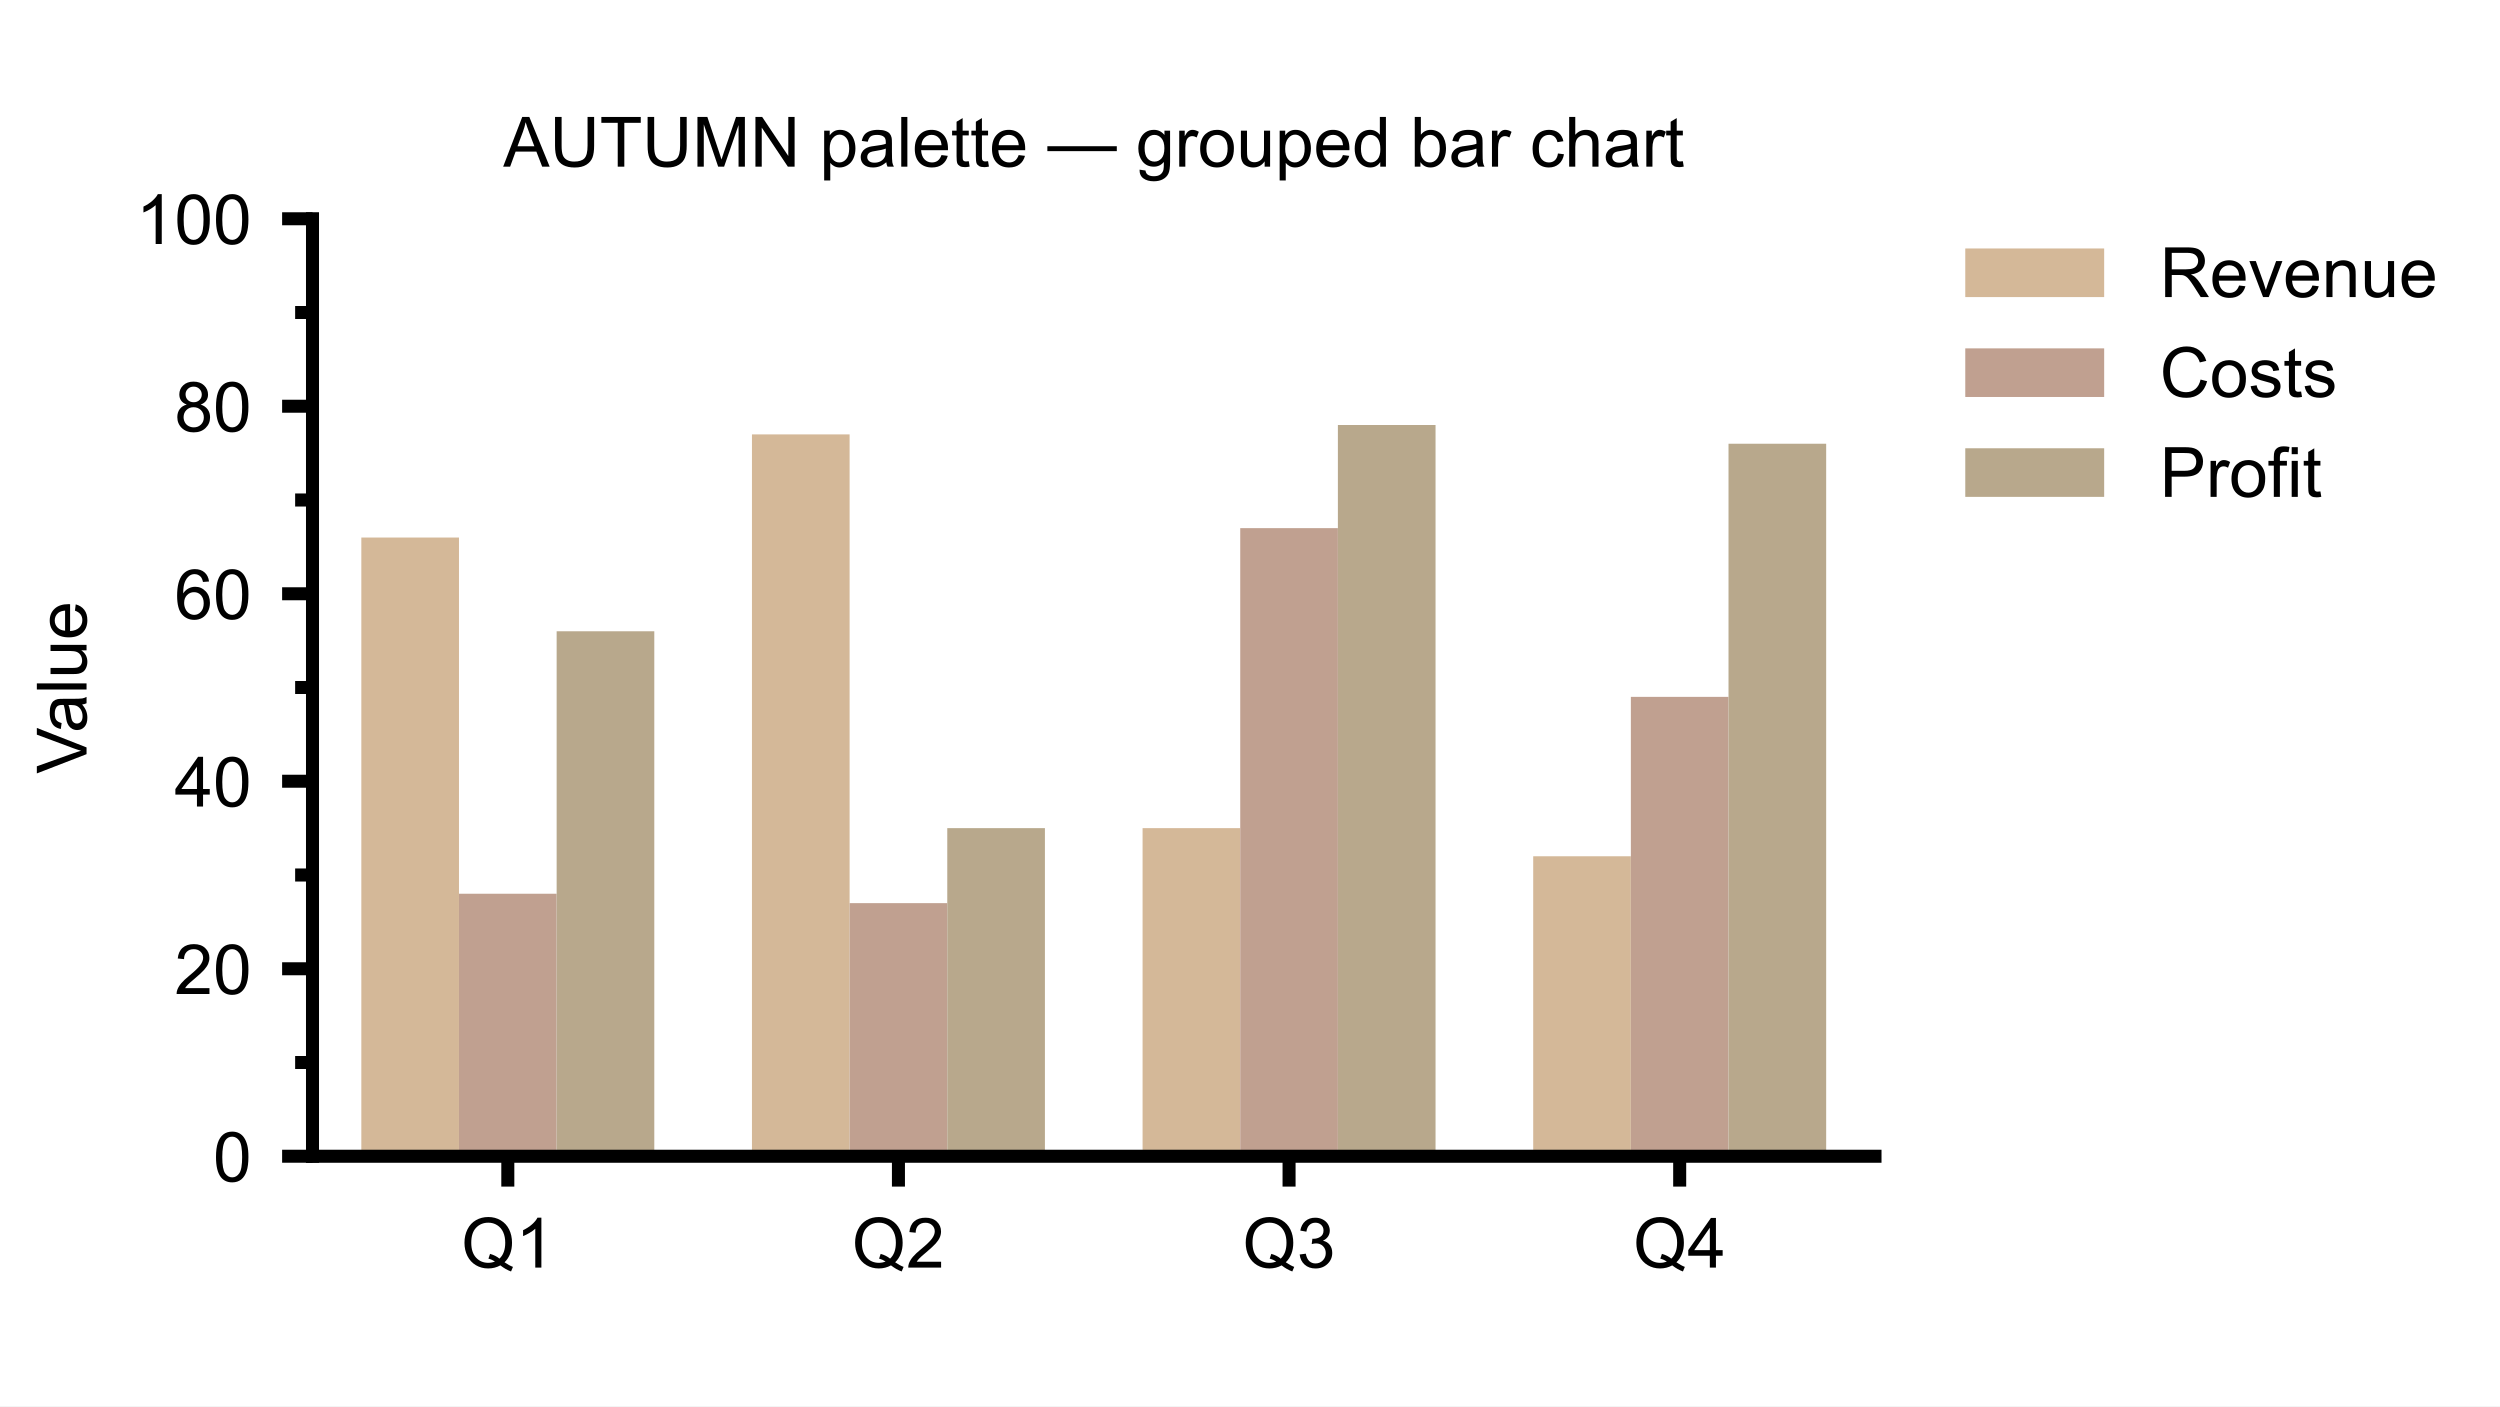
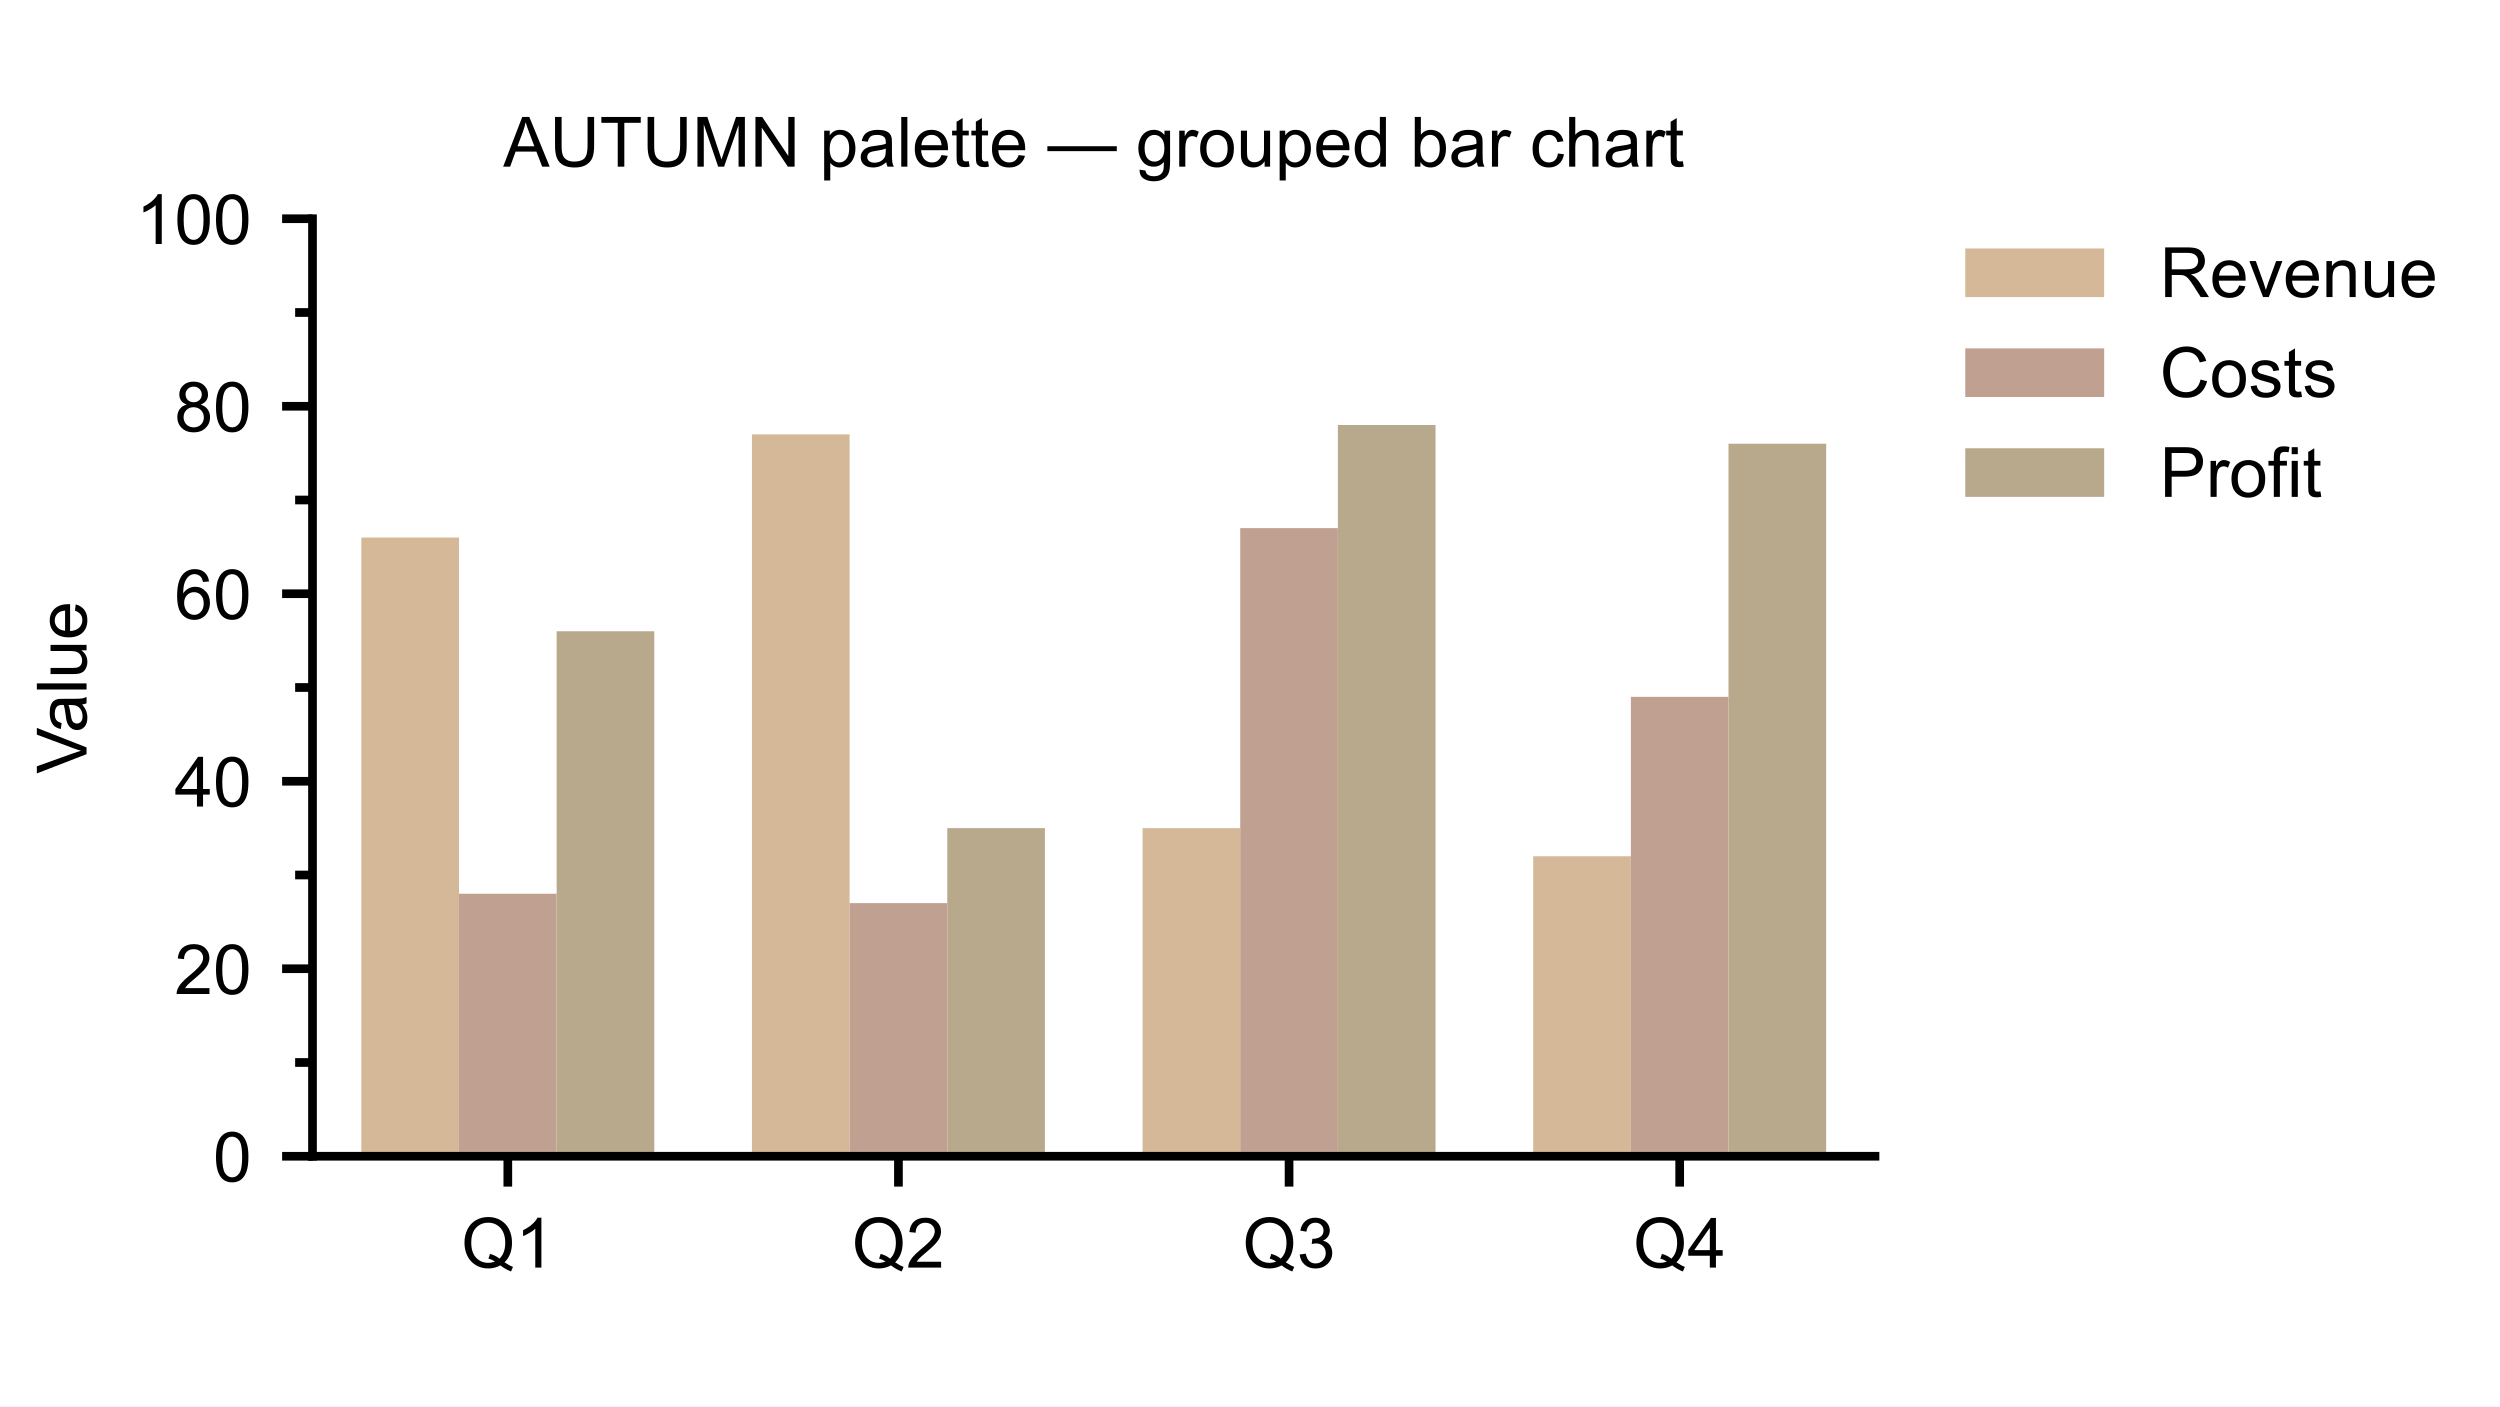
<svg xmlns="http://www.w3.org/2000/svg" xmlns:xlink="http://www.w3.org/1999/xlink" width="288pt" height="162pt" viewBox="0 0 288 162" version="1.1">
  <defs>
    <style type="text/css">*{stroke-linejoin: round; stroke-linecap: butt}</style>
  </defs>
  <g id="figure_1">
    <g id="patch_1">
      <path d="M 0 162  L 288 162  L 288 0  L 0 0  z " style="fill: #ffffff" />
    </g>
    <g id="axes_1">
      <g id="patch_2">
        <path d="M 36 133.2  L 216 133.2  L 216 25.2  L 36 25.2  z " style="fill: #ffffff" />
      </g>
      <g id="patch_3">
        <path d="M 41.625 133.2  L 52.875 133.2  L 52.875 61.92  L 41.625 61.92  z " clip-path="url(#p928b5d79c3)" style="fill: #d4b898" />
      </g>
      <g id="patch_4">
        <path d="M 86.625 133.2  L 97.875 133.2  L 97.875 50.04  L 86.625 50.04  z " clip-path="url(#p928b5d79c3)" style="fill: #d4b898" />
      </g>
      <g id="patch_5">
        <path d="M 131.625 133.2  L 142.875 133.2  L 142.875 95.4  L 131.625 95.4  z " clip-path="url(#p928b5d79c3)" style="fill: #d4b898" />
      </g>
      <g id="patch_6">
        <path d="M 176.625 133.2  L 187.875 133.2  L 187.875 98.64  L 176.625 98.64  z " clip-path="url(#p928b5d79c3)" style="fill: #d4b898" />
      </g>
      <g id="patch_7">
        <path d="M 52.875 133.2  L 64.125 133.2  L 64.125 102.96  L 52.875 102.96  z " clip-path="url(#p928b5d79c3)" style="fill: #c0a090" />
      </g>
      <g id="patch_8">
        <path d="M 97.875 133.2  L 109.125 133.2  L 109.125 104.04  L 97.875 104.04  z " clip-path="url(#p928b5d79c3)" style="fill: #c0a090" />
      </g>
      <g id="patch_9">
        <path d="M 142.875 133.2  L 154.125 133.2  L 154.125 60.84  L 142.875 60.84  z " clip-path="url(#p928b5d79c3)" style="fill: #c0a090" />
      </g>
      <g id="patch_10">
        <path d="M 187.875 133.2  L 199.125 133.2  L 199.125 80.28  L 187.875 80.28  z " clip-path="url(#p928b5d79c3)" style="fill: #c0a090" />
      </g>
      <g id="patch_11">
        <path d="M 64.125 133.2  L 75.375 133.2  L 75.375 72.72  L 64.125 72.72  z " clip-path="url(#p928b5d79c3)" style="fill: #b8a88c" />
      </g>
      <g id="patch_12">
        <path d="M 109.125 133.2  L 120.375 133.2  L 120.375 95.4  L 109.125 95.4  z " clip-path="url(#p928b5d79c3)" style="fill: #b8a88c" />
      </g>
      <g id="patch_13">
        <path d="M 154.125 133.2  L 165.375 133.2  L 165.375 48.96  L 154.125 48.96  z " clip-path="url(#p928b5d79c3)" style="fill: #b8a88c" />
      </g>
      <g id="patch_14">
        <path d="M 199.125 133.2  L 210.375 133.2  L 210.375 51.12  L 199.125 51.12  z " clip-path="url(#p928b5d79c3)" style="fill: #b8a88c" />
      </g>
      <g id="matplotlib.axis_1">
        <g id="xtick_1">
          <g id="line2d_1">
            <defs>
-               <path id="m456893bece" d="M 0 0  L 0 3.5  " style="stroke: #000000; stroke-width: 1.5" />
-             </defs>
-             <g>
-               <use xlink:href="#m456893bece" x="58.5" y="133.2" style="stroke: #000000; stroke-width: 1.5" />
+               <path id="m6d79fe782b" d="M 0 0  L 0 3.5  " style="stroke: #000000" />
+             </defs>
+             <g>
+               <use xlink:href="#m6d79fe782b" x="58.5" y="133.2" style="stroke: #000000" />
            </g>
          </g>
          <g id="text_1">
            <g transform="translate(53.16437 146.0288) scale(0.08 -0.08)">
              <defs>
                <path id="ArialMT-34" d="M 3966 491  Q 4388 200 4744 66  L 4566 -356  Q 4072 -178 3581 206  Q 3072 -78 2456 -78  Q 1834 -78 1328 222  Q 822 522 548 1065  Q 275 1609 275 2291  Q 275 2969 550 3525  Q 825 4081 1333 4372  Q 1841 4663 2469 4663  Q 3103 4663 3612 4361  Q 4122 4059 4389 3517  Q 4656 2975 4656 2294  Q 4656 1728 4484 1276  Q 4313 825 3966 491  z M 2631 1266  Q 3156 1119 3497 828  Q 4031 1316 4031 2294  Q 4031 2850 3842 3265  Q 3653 3681 3289 3911  Q 2925 4141 2472 4141  Q 1794 4141 1347 3677  Q 900 3213 900 2291  Q 900 1397 1342 919  Q 1784 441 2472 441  Q 2797 441 3084 563  Q 2800 747 2484 825  L 2631 1266  z " transform="scale(0.015625)" />
                <path id="ArialMT-14" d="M 2384 0  L 1822 0  L 1822 3584  Q 1619 3391 1289 3197  Q 959 3003 697 2906  L 697 3450  Q 1169 3672 1522 3987  Q 1875 4303 2022 4600  L 2384 4600  L 2384 0  z " transform="scale(0.015625)" />
              </defs>
              <use xlink:href="#ArialMT-34" />
              <use xlink:href="#ArialMT-14" transform="translate(77.78125 0)" />
            </g>
          </g>
        </g>
        <g id="xtick_2">
          <g id="line2d_2">
            <g>
-               <use xlink:href="#m456893bece" x="103.5" y="133.2" style="stroke: #000000; stroke-width: 1.5" />
+               <use xlink:href="#m6d79fe782b" x="103.5" y="133.2" style="stroke: #000000" />
            </g>
          </g>
          <g id="text_2">
            <g transform="translate(98.16438 146.0288) scale(0.08 -0.08)">
              <defs>
                <path id="ArialMT-15" d="M 3222 541  L 3222 0  L 194 0  Q 188 203 259 391  Q 375 700 629 1000  Q 884 1300 1366 1694  Q 2113 2306 2375 2664  Q 2638 3022 2638 3341  Q 2638 3675 2398 3904  Q 2159 4134 1775 4134  Q 1369 4134 1125 3890  Q 881 3647 878 3216  L 300 3275  Q 359 3922 746 4261  Q 1134 4600 1788 4600  Q 2447 4600 2831 4234  Q 3216 3869 3216 3328  Q 3216 3053 3103 2787  Q 2991 2522 2730 2228  Q 2469 1934 1863 1422  Q 1356 997 1212 845  Q 1069 694 975 541  L 3222 541  z " transform="scale(0.015625)" />
              </defs>
              <use xlink:href="#ArialMT-34" />
              <use xlink:href="#ArialMT-15" transform="translate(77.78125 0)" />
            </g>
          </g>
        </g>
        <g id="xtick_3">
          <g id="line2d_3">
            <g>
-               <use xlink:href="#m456893bece" x="148.5" y="133.2" style="stroke: #000000; stroke-width: 1.5" />
+               <use xlink:href="#m6d79fe782b" x="148.5" y="133.2" style="stroke: #000000" />
            </g>
          </g>
          <g id="text_3">
            <g transform="translate(143.1644 146.0288) scale(0.08 -0.08)">
              <defs>
                <path id="ArialMT-16" d="M 269 1209  L 831 1284  Q 928 806 1161 595  Q 1394 384 1728 384  Q 2125 384 2398 659  Q 2672 934 2672 1341  Q 2672 1728 2419 1979  Q 2166 2231 1775 2231  Q 1616 2231 1378 2169  L 1441 2663  Q 1497 2656 1531 2656  Q 1891 2656 2178 2843  Q 2466 3031 2466 3422  Q 2466 3731 2256 3934  Q 2047 4138 1716 4138  Q 1388 4138 1169 3931  Q 950 3725 888 3313  L 325 3413  Q 428 3978 793 4289  Q 1159 4600 1703 4600  Q 2078 4600 2393 4439  Q 2709 4278 2876 4000  Q 3044 3722 3044 3409  Q 3044 3113 2884 2869  Q 2725 2625 2413 2481  Q 2819 2388 3044 2092  Q 3269 1797 3269 1353  Q 3269 753 2831 336  Q 2394 -81 1725 -81  Q 1122 -81 723 278  Q 325 638 269 1209  z " transform="scale(0.015625)" />
              </defs>
              <use xlink:href="#ArialMT-34" />
              <use xlink:href="#ArialMT-16" transform="translate(77.78125 0)" />
            </g>
          </g>
        </g>
        <g id="xtick_4">
          <g id="line2d_4">
            <g>
-               <use xlink:href="#m456893bece" x="193.5" y="133.2" style="stroke: #000000; stroke-width: 1.5" />
+               <use xlink:href="#m6d79fe782b" x="193.5" y="133.2" style="stroke: #000000" />
            </g>
          </g>
          <g id="text_4">
            <g transform="translate(188.1644 146.0288) scale(0.08 -0.08)">
              <defs>
                <path id="ArialMT-17" d="M 2069 0  L 2069 1097  L 81 1097  L 81 1613  L 2172 4581  L 2631 4581  L 2631 1613  L 3250 1613  L 3250 1097  L 2631 1097  L 2631 0  L 2069 0  z M 2069 1613  L 2069 3678  L 634 1613  L 2069 1613  z " transform="scale(0.015625)" />
              </defs>
              <use xlink:href="#ArialMT-34" />
              <use xlink:href="#ArialMT-17" transform="translate(77.78125 0)" />
            </g>
          </g>
        </g>
      </g>
      <g id="matplotlib.axis_2">
        <g id="ytick_1">
          <g id="line2d_5">
            <defs>
-               <path id="m64a13358a8" d="M 0 0  L -3.5 0  " style="stroke: #000000; stroke-width: 1.5" />
-             </defs>
-             <g>
-               <use xlink:href="#m64a13358a8" x="36" y="133.2" style="stroke: #000000; stroke-width: 1.5" />
+               <path id="m93458c67e1" d="M 0 0  L -3.5 0  " style="stroke: #000000" />
+             </defs>
+             <g>
+               <use xlink:href="#m93458c67e1" x="36" y="133.2" style="stroke: #000000" />
            </g>
          </g>
          <g id="text_5">
            <g transform="translate(24.55125 136.1121) scale(0.08 -0.08)">
              <defs>
                <path id="ArialMT-13" d="M 266 2259  Q 266 3072 433 3567  Q 600 4063 929 4331  Q 1259 4600 1759 4600  Q 2128 4600 2406 4451  Q 2684 4303 2865 4023  Q 3047 3744 3150 3342  Q 3253 2941 3253 2259  Q 3253 1453 3087 958  Q 2922 463 2592 192  Q 2263 -78 1759 -78  Q 1097 -78 719 397  Q 266 969 266 2259  z M 844 2259  Q 844 1131 1108 757  Q 1372 384 1759 384  Q 2147 384 2411 759  Q 2675 1134 2675 2259  Q 2675 3391 2411 3762  Q 2147 4134 1753 4134  Q 1366 4134 1134 3806  Q 844 3388 844 2259  z " transform="scale(0.015625)" />
              </defs>
              <use xlink:href="#ArialMT-13" />
            </g>
          </g>
        </g>
        <g id="ytick_2">
          <g id="line2d_6">
            <g>
-               <use xlink:href="#m64a13358a8" x="36" y="111.6" style="stroke: #000000; stroke-width: 1.5" />
+               <use xlink:href="#m93458c67e1" x="36" y="111.6" style="stroke: #000000" />
            </g>
          </g>
          <g id="text_6">
            <g transform="translate(20.1025 114.5121) scale(0.08 -0.08)">
              <use xlink:href="#ArialMT-15" />
              <use xlink:href="#ArialMT-13" transform="translate(55.60938 0)" />
            </g>
          </g>
        </g>
        <g id="ytick_3">
          <g id="line2d_7">
            <g>
-               <use xlink:href="#m64a13358a8" x="36" y="90" style="stroke: #000000; stroke-width: 1.5" />
+               <use xlink:href="#m93458c67e1" x="36" y="90" style="stroke: #000000" />
            </g>
          </g>
          <g id="text_7">
            <g transform="translate(20.1025 92.91211) scale(0.08 -0.08)">
              <use xlink:href="#ArialMT-17" />
              <use xlink:href="#ArialMT-13" transform="translate(55.60938 0)" />
            </g>
          </g>
        </g>
        <g id="ytick_4">
          <g id="line2d_8">
            <g>
-               <use xlink:href="#m64a13358a8" x="36" y="68.4" style="stroke: #000000; stroke-width: 1.5" />
+               <use xlink:href="#m93458c67e1" x="36" y="68.4" style="stroke: #000000" />
            </g>
          </g>
          <g id="text_8">
            <g transform="translate(20.1025 71.31211) scale(0.08 -0.08)">
              <defs>
                <path id="ArialMT-19" d="M 3184 3459  L 2625 3416  Q 2550 3747 2413 3897  Q 2184 4138 1850 4138  Q 1581 4138 1378 3988  Q 1113 3794 959 3422  Q 806 3050 800 2363  Q 1003 2672 1297 2822  Q 1591 2972 1913 2972  Q 2475 2972 2870 2558  Q 3266 2144 3266 1488  Q 3266 1056 3080 686  Q 2894 316 2569 119  Q 2244 -78 1831 -78  Q 1128 -78 684 439  Q 241 956 241 2144  Q 241 3472 731 4075  Q 1159 4600 1884 4600  Q 2425 4600 2770 4297  Q 3116 3994 3184 3459  z M 888 1484  Q 888 1194 1011 928  Q 1134 663 1356 523  Q 1578 384 1822 384  Q 2178 384 2434 671  Q 2691 959 2691 1453  Q 2691 1928 2437 2201  Q 2184 2475 1800 2475  Q 1419 2475 1153 2201  Q 888 1928 888 1484  z " transform="scale(0.015625)" />
              </defs>
              <use xlink:href="#ArialMT-19" />
              <use xlink:href="#ArialMT-13" transform="translate(55.60938 0)" />
            </g>
          </g>
        </g>
        <g id="ytick_5">
          <g id="line2d_9">
            <g>
-               <use xlink:href="#m64a13358a8" x="36" y="46.8" style="stroke: #000000; stroke-width: 1.5" />
+               <use xlink:href="#m93458c67e1" x="36" y="46.8" style="stroke: #000000" />
            </g>
          </g>
          <g id="text_9">
            <g transform="translate(20.1025 49.71211) scale(0.08 -0.08)">
              <defs>
                <path id="ArialMT-1b" d="M 1131 2484  Q 781 2613 612 2850  Q 444 3088 444 3419  Q 444 3919 803 4259  Q 1163 4600 1759 4600  Q 2359 4600 2725 4251  Q 3091 3903 3091 3403  Q 3091 3084 2923 2848  Q 2756 2613 2416 2484  Q 2838 2347 3058 2040  Q 3278 1734 3278 1309  Q 3278 722 2862 322  Q 2447 -78 1769 -78  Q 1091 -78 675 323  Q 259 725 259 1325  Q 259 1772 486 2073  Q 713 2375 1131 2484  z M 1019 3438  Q 1019 3113 1228 2906  Q 1438 2700 1772 2700  Q 2097 2700 2305 2904  Q 2513 3109 2513 3406  Q 2513 3716 2298 3927  Q 2084 4138 1766 4138  Q 1444 4138 1231 3931  Q 1019 3725 1019 3438  z M 838 1322  Q 838 1081 952 856  Q 1066 631 1291 507  Q 1516 384 1775 384  Q 2178 384 2440 643  Q 2703 903 2703 1303  Q 2703 1709 2433 1975  Q 2163 2241 1756 2241  Q 1359 2241 1098 1978  Q 838 1716 838 1322  z " transform="scale(0.015625)" />
              </defs>
              <use xlink:href="#ArialMT-1b" />
              <use xlink:href="#ArialMT-13" transform="translate(55.60938 0)" />
            </g>
          </g>
        </g>
        <g id="ytick_6">
          <g id="line2d_10">
            <g>
-               <use xlink:href="#m64a13358a8" x="36" y="25.2" style="stroke: #000000; stroke-width: 1.5" />
+               <use xlink:href="#m93458c67e1" x="36" y="25.2" style="stroke: #000000" />
            </g>
          </g>
          <g id="text_10">
            <g transform="translate(15.65375 28.11211) scale(0.08 -0.08)">
              <use xlink:href="#ArialMT-14" />
              <use xlink:href="#ArialMT-13" transform="translate(55.60938 0)" />
              <use xlink:href="#ArialMT-13" transform="translate(111.2188 0)" />
            </g>
          </g>
        </g>
        <g id="ytick_7">
          <g id="line2d_11">
            <defs>
-               <path id="ma8d4366d4d" d="M 0 0  L -2 0  " style="stroke: #000000; stroke-width: 1.5" />
-             </defs>
-             <g>
-               <use xlink:href="#ma8d4366d4d" x="36" y="122.4" style="stroke: #000000; stroke-width: 1.5" />
+               <path id="m6bd791e11c" d="M 0 0  L -2 0  " style="stroke: #000000" />
+             </defs>
+             <g>
+               <use xlink:href="#m6bd791e11c" x="36" y="122.4" style="stroke: #000000" />
            </g>
          </g>
        </g>
        <g id="ytick_8">
          <g id="line2d_12">
            <g>
-               <use xlink:href="#ma8d4366d4d" x="36" y="100.8" style="stroke: #000000; stroke-width: 1.5" />
+               <use xlink:href="#m6bd791e11c" x="36" y="100.8" style="stroke: #000000" />
            </g>
          </g>
        </g>
        <g id="ytick_9">
          <g id="line2d_13">
            <g>
-               <use xlink:href="#ma8d4366d4d" x="36" y="79.2" style="stroke: #000000; stroke-width: 1.5" />
+               <use xlink:href="#m6bd791e11c" x="36" y="79.2" style="stroke: #000000" />
            </g>
          </g>
        </g>
        <g id="ytick_10">
          <g id="line2d_14">
            <g>
-               <use xlink:href="#ma8d4366d4d" x="36" y="57.6" style="stroke: #000000; stroke-width: 1.5" />
+               <use xlink:href="#m6bd791e11c" x="36" y="57.6" style="stroke: #000000" />
            </g>
          </g>
        </g>
        <g id="ytick_11">
          <g id="line2d_15">
            <g>
-               <use xlink:href="#ma8d4366d4d" x="36" y="36" style="stroke: #000000; stroke-width: 1.5" />
+               <use xlink:href="#m6bd791e11c" x="36" y="36" style="stroke: #000000" />
            </g>
          </g>
        </g>
        <g id="text_11">
          <g transform="translate(9.970156 89.13313) rotate(-90) scale(0.08 -0.08)">
            <defs>
              <path id="ArialMT-39" d="M 1803 0  L 28 4581  L 684 4581  L 1875 1253  Q 2019 853 2116 503  Q 2222 878 2363 1253  L 3600 4581  L 4219 4581  L 2425 0  L 1803 0  z " transform="scale(0.015625)" />
              <path id="ArialMT-44" d="M 2588 409  Q 2275 144 1986 34  Q 1697 -75 1366 -75  Q 819 -75 525 192  Q 231 459 231 875  Q 231 1119 342 1320  Q 453 1522 633 1644  Q 813 1766 1038 1828  Q 1203 1872 1538 1913  Q 2219 1994 2541 2106  Q 2544 2222 2544 2253  Q 2544 2597 2384 2738  Q 2169 2928 1744 2928  Q 1347 2928 1158 2789  Q 969 2650 878 2297  L 328 2372  Q 403 2725 575 2942  Q 747 3159 1072 3276  Q 1397 3394 1825 3394  Q 2250 3394 2515 3294  Q 2781 3194 2906 3042  Q 3031 2891 3081 2659  Q 3109 2516 3109 2141  L 3109 1391  Q 3109 606 3145 398  Q 3181 191 3288 0  L 2700 0  Q 2613 175 2588 409  z M 2541 1666  Q 2234 1541 1622 1453  Q 1275 1403 1131 1340  Q 988 1278 909 1158  Q 831 1038 831 891  Q 831 666 1001 516  Q 1172 366 1500 366  Q 1825 366 2078 508  Q 2331 650 2450 897  Q 2541 1088 2541 1459  L 2541 1666  z " transform="scale(0.015625)" />
              <path id="ArialMT-4f" d="M 409 0  L 409 4581  L 972 4581  L 972 0  L 409 0  z " transform="scale(0.015625)" />
              <path id="ArialMT-58" d="M 2597 0  L 2597 488  Q 2209 -75 1544 -75  Q 1250 -75 995 37  Q 741 150 617 320  Q 494 491 444 738  Q 409 903 409 1263  L 409 3319  L 972 3319  L 972 1478  Q 972 1038 1006 884  Q 1059 663 1231 536  Q 1403 409 1656 409  Q 1909 409 2131 539  Q 2353 669 2445 892  Q 2538 1116 2538 1541  L 2538 3319  L 3100 3319  L 3100 0  L 2597 0  z " transform="scale(0.015625)" />
              <path id="ArialMT-48" d="M 2694 1069  L 3275 997  Q 3138 488 2766 206  Q 2394 -75 1816 -75  Q 1088 -75 661 373  Q 234 822 234 1631  Q 234 2469 665 2931  Q 1097 3394 1784 3394  Q 2450 3394 2872 2941  Q 3294 2488 3294 1666  Q 3294 1616 3291 1516  L 816 1516  Q 847 969 1125 678  Q 1403 388 1819 388  Q 2128 388 2347 550  Q 2566 713 2694 1069  z M 847 1978  L 2700 1978  Q 2663 2397 2488 2606  Q 2219 2931 1791 2931  Q 1403 2931 1139 2672  Q 875 2413 847 1978  z " transform="scale(0.015625)" />
            </defs>
            <use xlink:href="#ArialMT-39" />
            <use xlink:href="#ArialMT-44" transform="translate(59.28125 0)" />
            <use xlink:href="#ArialMT-4f" transform="translate(114.8906 0)" />
            <use xlink:href="#ArialMT-58" transform="translate(137.1094 0)" />
            <use xlink:href="#ArialMT-48" transform="translate(192.7188 0)" />
          </g>
        </g>
      </g>
      <g id="patch_15">
-         <path d="M 36 133.2  L 36 25.2  " style="fill: none; stroke: #000000; stroke-width: 1.5; stroke-linejoin: miter; stroke-linecap: square" />
+         <path d="M 36 133.2  L 36 25.2  " style="fill: none; stroke: #000000; stroke-linejoin: miter; stroke-linecap: square" />
      </g>
      <g id="patch_16">
-         <path d="M 36 133.2  L 216 133.2  " style="fill: none; stroke: #000000; stroke-width: 1.5; stroke-linejoin: miter; stroke-linecap: square" />
+         <path d="M 36 133.2  L 216 133.2  " style="fill: none; stroke: #000000; stroke-linejoin: miter; stroke-linecap: square" />
      </g>
      <g id="text_12">
        <g transform="translate(57.975 19.2) scale(0.08 -0.08)">
          <defs>
            <path id="ArialMT-24" d="M -9 0  L 1750 4581  L 2403 4581  L 4278 0  L 3588 0  L 3053 1388  L 1138 1388  L 634 0  L -9 0  z M 1313 1881  L 2866 1881  L 2388 3150  Q 2169 3728 2063 4100  Q 1975 3659 1816 3225  L 1313 1881  z " transform="scale(0.015625)" />
            <path id="ArialMT-38" d="M 3500 4581  L 4106 4581  L 4106 1934  Q 4106 1244 3950 837  Q 3794 431 3386 176  Q 2978 -78 2316 -78  Q 1672 -78 1262 144  Q 853 366 678 786  Q 503 1206 503 1934  L 503 4581  L 1109 4581  L 1109 1938  Q 1109 1341 1220 1058  Q 1331 775 1601 622  Q 1872 469 2263 469  Q 2931 469 3215 772  Q 3500 1075 3500 1938  L 3500 4581  z " transform="scale(0.015625)" />
            <path id="ArialMT-37" d="M 1659 0  L 1659 4041  L 150 4041  L 150 4581  L 3781 4581  L 3781 4041  L 2266 4041  L 2266 0  L 1659 0  z " transform="scale(0.015625)" />
            <path id="ArialMT-30" d="M 475 0  L 475 4581  L 1388 4581  L 2472 1338  Q 2622 884 2691 659  Q 2769 909 2934 1394  L 4031 4581  L 4847 4581  L 4847 0  L 4263 0  L 4263 3834  L 2931 0  L 2384 0  L 1059 3900  L 1059 0  L 475 0  z " transform="scale(0.015625)" />
            <path id="ArialMT-31" d="M 488 0  L 488 4581  L 1109 4581  L 3516 984  L 3516 4581  L 4097 4581  L 4097 0  L 3475 0  L 1069 3600  L 1069 0  L 488 0  z " transform="scale(0.015625)" />
            <path id="ArialMT-3" transform="scale(0.015625)" />
            <path id="ArialMT-53" d="M 422 -1272  L 422 3319  L 934 3319  L 934 2888  Q 1116 3141 1344 3267  Q 1572 3394 1897 3394  Q 2322 3394 2647 3175  Q 2972 2956 3137 2557  Q 3303 2159 3303 1684  Q 3303 1175 3120 767  Q 2938 359 2589 142  Q 2241 -75 1856 -75  Q 1575 -75 1351 44  Q 1128 163 984 344  L 984 -1272  L 422 -1272  z M 931 1641  Q 931 1000 1190 694  Q 1450 388 1819 388  Q 2194 388 2461 705  Q 2728 1022 2728 1688  Q 2728 2322 2467 2637  Q 2206 2953 1844 2953  Q 1484 2953 1207 2617  Q 931 2281 931 1641  z " transform="scale(0.015625)" />
            <path id="ArialMT-57" d="M 1650 503  L 1731 6  Q 1494 -44 1306 -44  Q 1000 -44 831 53  Q 663 150 594 308  Q 525 466 525 972  L 525 2881  L 113 2881  L 113 3319  L 525 3319  L 525 4141  L 1084 4478  L 1084 3319  L 1650 3319  L 1650 2881  L 1084 2881  L 1084 941  Q 1084 700 1114 631  Q 1144 563 1211 522  Q 1278 481 1403 481  Q 1497 481 1650 503  z " transform="scale(0.015625)" />
            <path id="ArialMT-b2" d="M 0 1431  L 0 1884  L 6400 1884  L 6400 1431  L 0 1431  z " transform="scale(0.015625)" />
            <path id="ArialMT-4a" d="M 319 -275  L 866 -356  Q 900 -609 1056 -725  Q 1266 -881 1628 -881  Q 2019 -881 2231 -725  Q 2444 -569 2519 -288  Q 2563 -116 2559 434  Q 2191 0 1641 0  Q 956 0 581 494  Q 206 988 206 1678  Q 206 2153 378 2554  Q 550 2956 876 3175  Q 1203 3394 1644 3394  Q 2231 3394 2613 2919  L 2613 3319  L 3131 3319  L 3131 450  Q 3131 -325 2973 -648  Q 2816 -972 2473 -1159  Q 2131 -1347 1631 -1347  Q 1038 -1347 672 -1080  Q 306 -813 319 -275  z M 784 1719  Q 784 1066 1043 766  Q 1303 466 1694 466  Q 2081 466 2343 764  Q 2606 1063 2606 1700  Q 2606 2309 2336 2618  Q 2066 2928 1684 2928  Q 1309 2928 1046 2623  Q 784 2319 784 1719  z " transform="scale(0.015625)" />
            <path id="ArialMT-55" d="M 416 0  L 416 3319  L 922 3319  L 922 2816  Q 1116 3169 1280 3281  Q 1444 3394 1641 3394  Q 1925 3394 2219 3213  L 2025 2691  Q 1819 2813 1613 2813  Q 1428 2813 1281 2702  Q 1134 2591 1072 2394  Q 978 2094 978 1738  L 978 0  L 416 0  z " transform="scale(0.015625)" />
            <path id="ArialMT-52" d="M 213 1659  Q 213 2581 725 3025  Q 1153 3394 1769 3394  Q 2453 3394 2887 2945  Q 3322 2497 3322 1706  Q 3322 1066 3130 698  Q 2938 331 2570 128  Q 2203 -75 1769 -75  Q 1072 -75 642 372  Q 213 819 213 1659  z M 791 1659  Q 791 1022 1069 705  Q 1347 388 1769 388  Q 2188 388 2466 706  Q 2744 1025 2744 1678  Q 2744 2294 2464 2611  Q 2184 2928 1769 2928  Q 1347 2928 1069 2612  Q 791 2297 791 1659  z " transform="scale(0.015625)" />
            <path id="ArialMT-47" d="M 2575 0  L 2575 419  Q 2259 -75 1647 -75  Q 1250 -75 917 144  Q 584 363 401 755  Q 219 1147 219 1656  Q 219 2153 384 2558  Q 550 2963 881 3178  Q 1213 3394 1622 3394  Q 1922 3394 2156 3267  Q 2391 3141 2538 2938  L 2538 4581  L 3097 4581  L 3097 0  L 2575 0  z M 797 1656  Q 797 1019 1065 703  Q 1334 388 1700 388  Q 2069 388 2326 689  Q 2584 991 2584 1609  Q 2584 2291 2321 2609  Q 2059 2928 1675 2928  Q 1300 2928 1048 2622  Q 797 2316 797 1656  z " transform="scale(0.015625)" />
            <path id="ArialMT-45" d="M 941 0  L 419 0  L 419 4581  L 981 4581  L 981 2947  Q 1338 3394 1891 3394  Q 2197 3394 2470 3270  Q 2744 3147 2920 2923  Q 3097 2700 3197 2384  Q 3297 2069 3297 1709  Q 3297 856 2875 390  Q 2453 -75 1863 -75  Q 1275 -75 941 416  L 941 0  z M 934 1684  Q 934 1088 1097 822  Q 1363 388 1816 388  Q 2184 388 2453 708  Q 2722 1028 2722 1663  Q 2722 2313 2464 2622  Q 2206 2931 1841 2931  Q 1472 2931 1203 2611  Q 934 2291 934 1684  z " transform="scale(0.015625)" />
            <path id="ArialMT-46" d="M 2588 1216  L 3141 1144  Q 3050 572 2676 248  Q 2303 -75 1759 -75  Q 1078 -75 664 370  Q 250 816 250 1647  Q 250 2184 428 2587  Q 606 2991 970 3192  Q 1334 3394 1763 3394  Q 2303 3394 2647 3120  Q 2991 2847 3088 2344  L 2541 2259  Q 2463 2594 2264 2762  Q 2066 2931 1784 2931  Q 1359 2931 1093 2626  Q 828 2322 828 1663  Q 828 994 1084 691  Q 1341 388 1753 388  Q 2084 388 2306 591  Q 2528 794 2588 1216  z " transform="scale(0.015625)" />
            <path id="ArialMT-4b" d="M 422 0  L 422 4581  L 984 4581  L 984 2938  Q 1378 3394 1978 3394  Q 2347 3394 2619 3248  Q 2891 3103 3008 2847  Q 3125 2591 3125 2103  L 3125 0  L 2563 0  L 2563 2103  Q 2563 2525 2380 2717  Q 2197 2909 1863 2909  Q 1613 2909 1392 2779  Q 1172 2650 1078 2428  Q 984 2206 984 1816  L 984 0  L 422 0  z " transform="scale(0.015625)" />
          </defs>
          <use xlink:href="#ArialMT-24" />
          <use xlink:href="#ArialMT-38" transform="translate(66.70312 0)" />
          <use xlink:href="#ArialMT-37" transform="translate(138.9219 0)" />
          <use xlink:href="#ArialMT-38" transform="translate(200 0)" />
          <use xlink:href="#ArialMT-30" transform="translate(272.2188 0)" />
          <use xlink:href="#ArialMT-31" transform="translate(355.5156 0)" />
          <use xlink:href="#ArialMT-3" transform="translate(427.7344 0)" />
          <use xlink:href="#ArialMT-53" transform="translate(455.5156 0)" />
          <use xlink:href="#ArialMT-44" transform="translate(511.125 0)" />
          <use xlink:href="#ArialMT-4f" transform="translate(566.7344 0)" />
          <use xlink:href="#ArialMT-48" transform="translate(588.9531 0)" />
          <use xlink:href="#ArialMT-57" transform="translate(644.5625 0)" />
          <use xlink:href="#ArialMT-57" transform="translate(672.3438 0)" />
          <use xlink:href="#ArialMT-48" transform="translate(700.125 0)" />
          <use xlink:href="#ArialMT-3" transform="translate(755.7344 0)" />
          <use xlink:href="#ArialMT-b2" transform="translate(783.5156 0)" />
          <use xlink:href="#ArialMT-3" transform="translate(883.5156 0)" />
          <use xlink:href="#ArialMT-4a" transform="translate(911.2969 0)" />
          <use xlink:href="#ArialMT-55" transform="translate(966.9062 0)" />
          <use xlink:href="#ArialMT-52" transform="translate(1000.203 0)" />
          <use xlink:href="#ArialMT-58" transform="translate(1055.812 0)" />
          <use xlink:href="#ArialMT-53" transform="translate(1111.422 0)" />
          <use xlink:href="#ArialMT-48" transform="translate(1167.031 0)" />
          <use xlink:href="#ArialMT-47" transform="translate(1222.641 0)" />
          <use xlink:href="#ArialMT-3" transform="translate(1278.25 0)" />
          <use xlink:href="#ArialMT-45" transform="translate(1306.031 0)" />
          <use xlink:href="#ArialMT-44" transform="translate(1361.641 0)" />
          <use xlink:href="#ArialMT-55" transform="translate(1417.25 0)" />
          <use xlink:href="#ArialMT-3" transform="translate(1450.547 0)" />
          <use xlink:href="#ArialMT-46" transform="translate(1478.328 0)" />
          <use xlink:href="#ArialMT-4b" transform="translate(1528.328 0)" />
          <use xlink:href="#ArialMT-44" transform="translate(1583.938 0)" />
          <use xlink:href="#ArialMT-55" transform="translate(1639.547 0)" />
          <use xlink:href="#ArialMT-57" transform="translate(1672.844 0)" />
        </g>
      </g>
      <g id="legend_1">
        <g id="patch_17">
          <path d="M 226.4 34.224  L 242.4 34.224  L 242.4 28.624  L 226.4 28.624  z " style="fill: #d4b898" />
        </g>
        <g id="text_13">
          <g transform="translate(248.8 34.22422) scale(0.08 -0.08)">
            <defs>
              <path id="ArialMT-35" d="M 503 0  L 503 4581  L 2534 4581  Q 3147 4581 3465 4457  Q 3784 4334 3975 4021  Q 4166 3709 4166 3331  Q 4166 2844 3850 2509  Q 3534 2175 2875 2084  Q 3116 1969 3241 1856  Q 3506 1613 3744 1247  L 4541 0  L 3778 0  L 3172 953  Q 2906 1366 2734 1584  Q 2563 1803 2427 1890  Q 2291 1978 2150 2013  Q 2047 2034 1813 2034  L 1109 2034  L 1109 0  L 503 0  z M 1109 2559  L 2413 2559  Q 2828 2559 3062 2645  Q 3297 2731 3419 2920  Q 3541 3109 3541 3331  Q 3541 3656 3305 3865  Q 3069 4075 2559 4075  L 1109 4075  L 1109 2559  z " transform="scale(0.015625)" />
              <path id="ArialMT-59" d="M 1344 0  L 81 3319  L 675 3319  L 1388 1331  Q 1503 1009 1600 663  Q 1675 925 1809 1294  L 2547 3319  L 3125 3319  L 1869 0  L 1344 0  z " transform="scale(0.015625)" />
              <path id="ArialMT-51" d="M 422 0  L 422 3319  L 928 3319  L 928 2847  Q 1294 3394 1984 3394  Q 2284 3394 2536 3286  Q 2788 3178 2913 3003  Q 3038 2828 3088 2588  Q 3119 2431 3119 2041  L 3119 0  L 2556 0  L 2556 2019  Q 2556 2363 2490 2533  Q 2425 2703 2258 2804  Q 2091 2906 1866 2906  Q 1506 2906 1245 2678  Q 984 2450 984 1813  L 984 0  L 422 0  z " transform="scale(0.015625)" />
            </defs>
            <use xlink:href="#ArialMT-35" />
            <use xlink:href="#ArialMT-48" transform="translate(72.21875 0)" />
            <use xlink:href="#ArialMT-59" transform="translate(127.8281 0)" />
            <use xlink:href="#ArialMT-48" transform="translate(177.8281 0)" />
            <use xlink:href="#ArialMT-51" transform="translate(233.4375 0)" />
            <use xlink:href="#ArialMT-58" transform="translate(289.0469 0)" />
            <use xlink:href="#ArialMT-48" transform="translate(344.6562 0)" />
          </g>
        </g>
        <g id="patch_18">
          <path d="M 226.4 45.732  L 242.4 45.732  L 242.4 40.132  L 226.4 40.132  z " style="fill: #c0a090" />
        </g>
        <g id="text_14">
          <g transform="translate(248.8 45.73203) scale(0.08 -0.08)">
            <defs>
              <path id="ArialMT-26" d="M 3763 1606  L 4369 1453  Q 4178 706 3683 314  Q 3188 -78 2472 -78  Q 1731 -78 1267 223  Q 803 525 561 1097  Q 319 1669 319 2325  Q 319 3041 592 3573  Q 866 4106 1370 4382  Q 1875 4659 2481 4659  Q 3169 4659 3637 4309  Q 4106 3959 4291 3325  L 3694 3184  Q 3534 3684 3231 3912  Q 2928 4141 2469 4141  Q 1941 4141 1586 3887  Q 1231 3634 1087 3207  Q 944 2781 944 2328  Q 944 1744 1114 1308  Q 1284 872 1643 656  Q 2003 441 2422 441  Q 2931 441 3284 734  Q 3638 1028 3763 1606  z " transform="scale(0.015625)" />
              <path id="ArialMT-56" d="M 197 991  L 753 1078  Q 800 744 1014 566  Q 1228 388 1613 388  Q 2000 388 2187 545  Q 2375 703 2375 916  Q 2375 1106 2209 1216  Q 2094 1291 1634 1406  Q 1016 1563 777 1677  Q 538 1791 414 1992  Q 291 2194 291 2438  Q 291 2659 392 2848  Q 494 3038 669 3163  Q 800 3259 1026 3326  Q 1253 3394 1513 3394  Q 1903 3394 2198 3281  Q 2494 3169 2634 2976  Q 2775 2784 2828 2463  L 2278 2388  Q 2241 2644 2061 2787  Q 1881 2931 1553 2931  Q 1166 2931 1000 2803  Q 834 2675 834 2503  Q 834 2394 903 2306  Q 972 2216 1119 2156  Q 1203 2125 1616 2013  Q 2213 1853 2448 1751  Q 2684 1650 2818 1456  Q 2953 1263 2953 975  Q 2953 694 2789 445  Q 2625 197 2315 61  Q 2006 -75 1616 -75  Q 969 -75 630 194  Q 291 463 197 991  z " transform="scale(0.015625)" />
            </defs>
            <use xlink:href="#ArialMT-26" />
            <use xlink:href="#ArialMT-52" transform="translate(72.21875 0)" />
            <use xlink:href="#ArialMT-56" transform="translate(127.8281 0)" />
            <use xlink:href="#ArialMT-57" transform="translate(177.8281 0)" />
            <use xlink:href="#ArialMT-56" transform="translate(205.6094 0)" />
          </g>
        </g>
        <g id="patch_19">
          <path d="M 226.4 57.24  L 242.4 57.24  L 242.4 51.64  L 226.4 51.64  z " style="fill: #b8a88c" />
        </g>
        <g id="text_15">
          <g transform="translate(248.8 57.23984) scale(0.08 -0.08)">
            <defs>
              <path id="ArialMT-33" d="M 494 0  L 494 4581  L 2222 4581  Q 2678 4581 2919 4538  Q 3256 4481 3484 4323  Q 3713 4166 3852 3881  Q 3991 3597 3991 3256  Q 3991 2672 3619 2267  Q 3247 1863 2275 1863  L 1100 1863  L 1100 0  L 494 0  z M 1100 2403  L 2284 2403  Q 2872 2403 3119 2622  Q 3366 2841 3366 3238  Q 3366 3525 3220 3729  Q 3075 3934 2838 4000  Q 2684 4041 2272 4041  L 1100 4041  L 1100 2403  z " transform="scale(0.015625)" />
              <path id="ArialMT-49" d="M 556 0  L 556 2881  L 59 2881  L 59 3319  L 556 3319  L 556 3672  Q 556 4006 616 4169  Q 697 4388 901 4523  Q 1106 4659 1475 4659  Q 1713 4659 2000 4603  L 1916 4113  Q 1741 4144 1584 4144  Q 1328 4144 1222 4034  Q 1116 3925 1116 3625  L 1116 3319  L 1763 3319  L 1763 2881  L 1116 2881  L 1116 0  L 556 0  z " transform="scale(0.015625)" />
              <path id="ArialMT-4c" d="M 425 3934  L 425 4581  L 988 4581  L 988 3934  L 425 3934  z M 425 0  L 425 3319  L 988 3319  L 988 0  L 425 0  z " transform="scale(0.015625)" />
            </defs>
            <use xlink:href="#ArialMT-33" />
            <use xlink:href="#ArialMT-55" transform="translate(66.70312 0)" />
            <use xlink:href="#ArialMT-52" transform="translate(100 0)" />
            <use xlink:href="#ArialMT-49" transform="translate(155.6094 0)" />
            <use xlink:href="#ArialMT-4c" transform="translate(183.3906 0)" />
            <use xlink:href="#ArialMT-57" transform="translate(205.6094 0)" />
          </g>
        </g>
      </g>
    </g>
  </g>
  <defs>
    <clipPath id="p928b5d79c3">
      <rect x="36" y="25.2" width="180" height="108" />
    </clipPath>
  </defs>
</svg>
